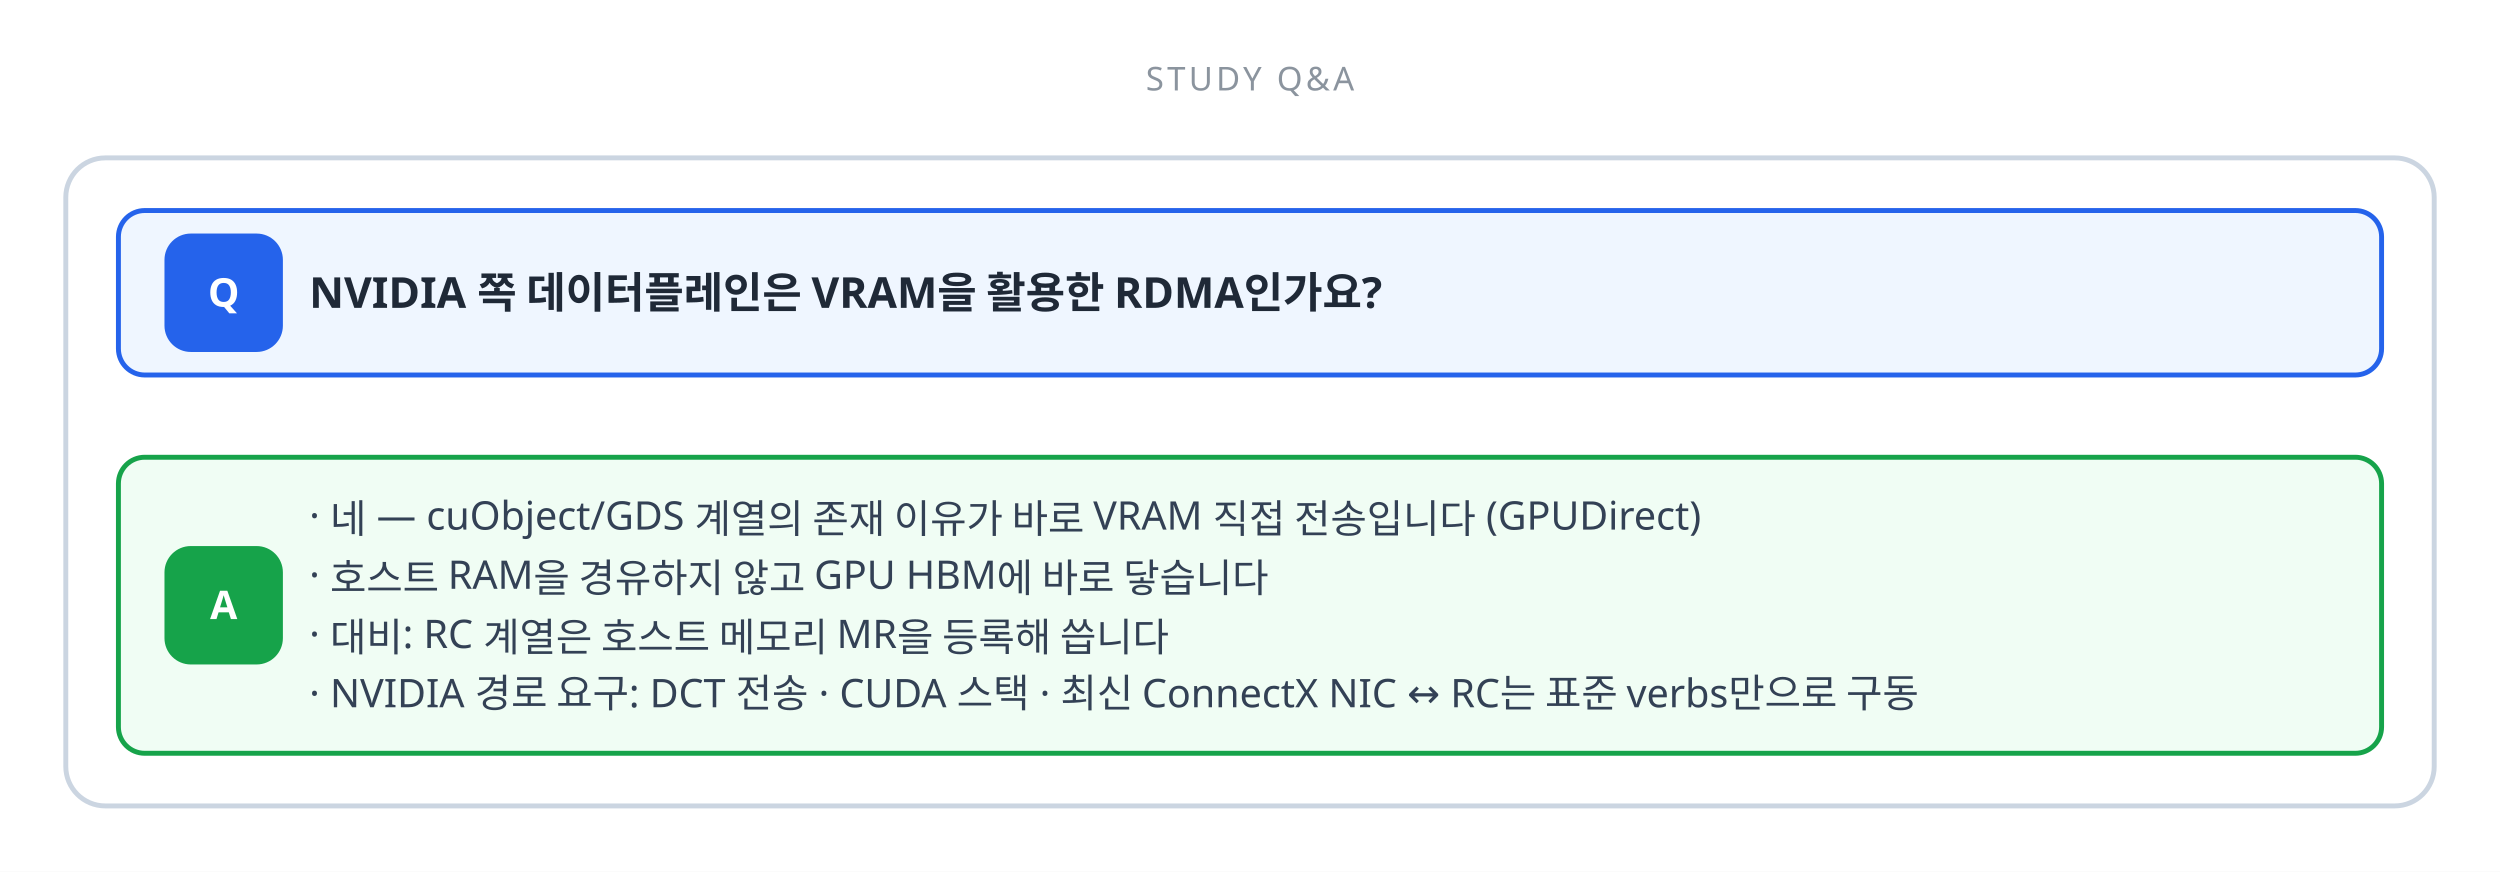
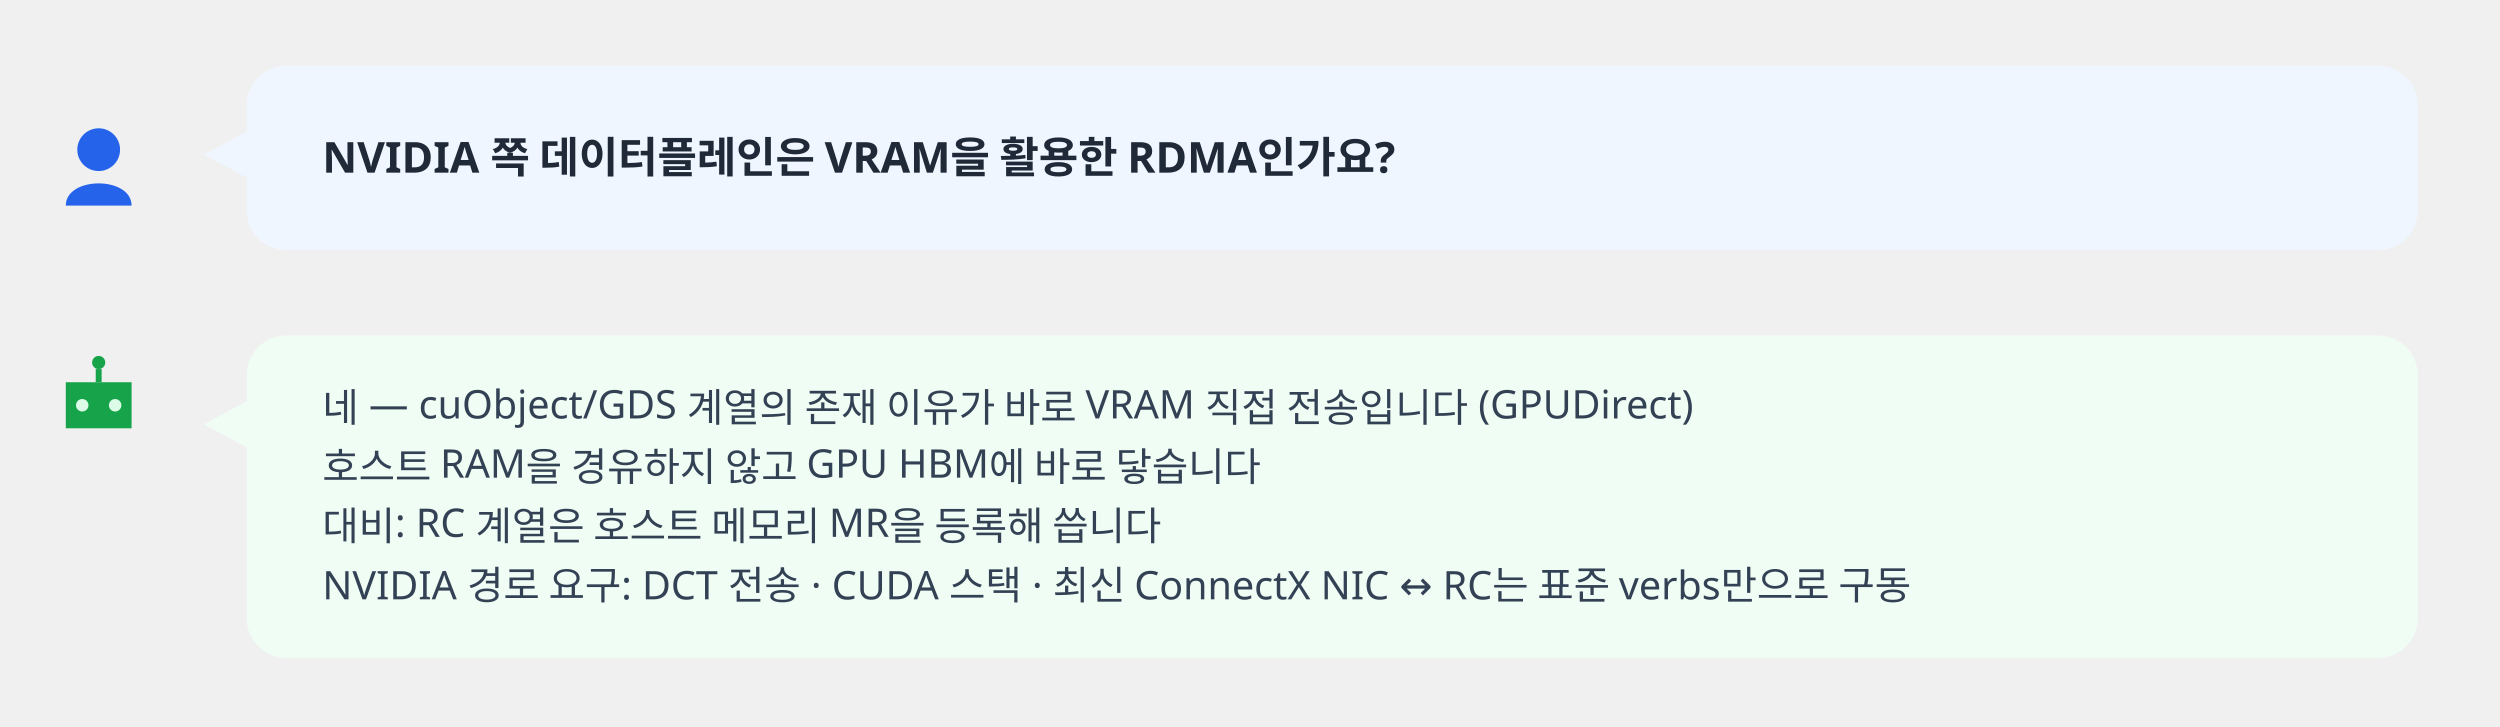
- <svg xmlns="http://www.w3.org/2000/svg" viewBox="0 0 760 265" width="760" role="img" aria-label="스터디 Q&amp;A 카드 — 질문: NVIDIA 쪽 데이터플레인은 VRAM을 활용한 RDMA인가요? 답변: 네, cuObject와 GDS 계열의 존재 이유가 VRAM 직접 전송이며 호스트 RAM을 경유하지 않는다. RC 계열은 호스트 메모리 MR을 쓰고, NVIDIA 경로는 DCT 전송과 CUDA 스택, 최신 ConnectX NIC를 요구하지만 RC는 표준 verbs만으로 구동된다.">
-   <style>
- text{font-family:'Noto Sans KR', 'Apple SD Gothic Neo', 'Malgun Gothic', system-ui, sans-serif;}
- .q-block{fill:#eff6ff;stroke:#2563eb;stroke-width:1.5;}
- .a-block{fill:#f0fdf4;stroke:#16a34a;stroke-width:1.5;}
- .q-text{fill:#1f2937;}
- .a-text{fill:#334155;}
- </style>
-   <rect x="0" y="0" width="760" height="265" fill="#ffffff" />
-   <text x="380" y="27.5" text-anchor="middle" font-size="10" fill="#8b949e" letter-spacing="1">STUDY Q&amp;A</text>
-   <rect x="20" y="48" width="720" height="197" rx="12" fill="#ffffff" stroke="#cbd5e1" stroke-width="1.5" />
-   <rect x="36" y="64" width="688" height="50" rx="8" class="q-block" />
-   <rect x="50" y="71" width="36" height="36" rx="8" fill="#2563eb" />
-   <text x="68" y="93.2" text-anchor="middle" font-size="12" font-weight="700" fill="#ffffff">Q</text>
-   <g class="q-text">
-     <text x="94" y="93.6" font-size="13" font-weight="700">NVIDIA 쪽 데이터플레인은 VRAM을 활용한 RDMA인가요?</text>
-   </g>
-   <rect x="36" y="139" width="688" height="90" rx="8" class="a-block" />
-   <rect x="50" y="166" width="36" height="36" rx="8" fill="#16a34a" />
-   <text x="68" y="188.2" text-anchor="middle" font-size="12" font-weight="700" fill="#ffffff">A</text>
-   <g class="a-text">
-     <text x="94" y="161" font-size="12">· 네 — cuObject/GDS 계열의 존재 이유가 바로 VRAM 직접 전송입니다 (GPUDirect)</text>
-     <text x="94" y="179" font-size="12">· 호스트 RAM을 경유하지 않고 GPU HBM에 바로 닿습니다</text>
-     <text x="94" y="197" font-size="12">· 대비: RC 계열은 호스트 메모리 MR을 등록해 씁니다</text>
-     <text x="94" y="215" font-size="12">· NVIDIA 경로 요구: DCT 전송 · CUDA 스택 · 최신 ConnectX NIC ↔ RC는 표준 verbs만으로 구동</text>
-   </g>
+ <svg xmlns="http://www.w3.org/2000/svg" viewBox="0 0 760 221" width="760" role="img" aria-label="질문: NVIDIA 쪽 데이터플레인은 VRAM을 활용한 RDMA인가요? 답변: 네, GPUDirect로 VRAM에 직접 전송한다.">
+   <style>text{font-family:'Noto Sans KR','Apple SD Gothic Neo','Malgun Gothic',system-ui,sans-serif}</style>
+   <circle cx="30" cy="45.5" r="6.5" fill="#2563eb" />
+   <path d="M20 62.5 C20 53.5, 40 53.5, 40 62.5 Z" fill="#2563eb" />
+   <rect x="75" y="20" width="660" height="56" rx="12" fill="#eff6ff" />
+   <path d="M75 40.0 L62 47.0 L75 54.0 Z" fill="#eff6ff" />
+   <text x="98" y="52.5" font-size="13" font-weight="600" fill="#1f2937">NVIDIA 쪽 데이터플레인은 VRAM을 활용한 RDMA인가요?</text>
+   <circle cx="30" cy="110.2" r="2" fill="#16a34a" />
+   <line x1="30" y1="112.2" x2="30" y2="116.2" stroke="#16a34a" stroke-width="1.8" />
+   <path d="M20 116.2 L40 116.2 L40 130.2 L20 130.2 Z" fill="#16a34a" />
+   <circle cx="25" cy="123.2" r="1.9" fill="#dcfce7" />
+   <circle cx="35" cy="123.2" r="1.9" fill="#dcfce7" />
+   <rect x="75" y="102" width="660" height="98" rx="12" fill="#f0fdf4" />
+   <path d="M75 122.0 L62 129.0 L75 136.0 Z" fill="#f0fdf4" />
+   <text x="98" y="128.2" font-size="12" fill="#334155">네 — cuObject/GDS 계열의 존재 이유가 바로 VRAM 직접 전송입니다 (GPUDirect)</text>
+   <text x="98" y="146.2" font-size="12" fill="#334155">호스트 RAM을 경유하지 않고 GPU HBM에 바로 닿습니다</text>
+   <text x="98" y="164.2" font-size="12" fill="#334155">대비: RC 계열은 호스트 메모리 MR을 등록해 씁니다</text>
+   <text x="98" y="182.2" font-size="12" fill="#334155">NVIDIA 경로 요구: DCT 전송 · CUDA 스택 · 최신 ConnectX NIC ↔ RC는 표준 verbs만으로 구동</text>
</svg>
